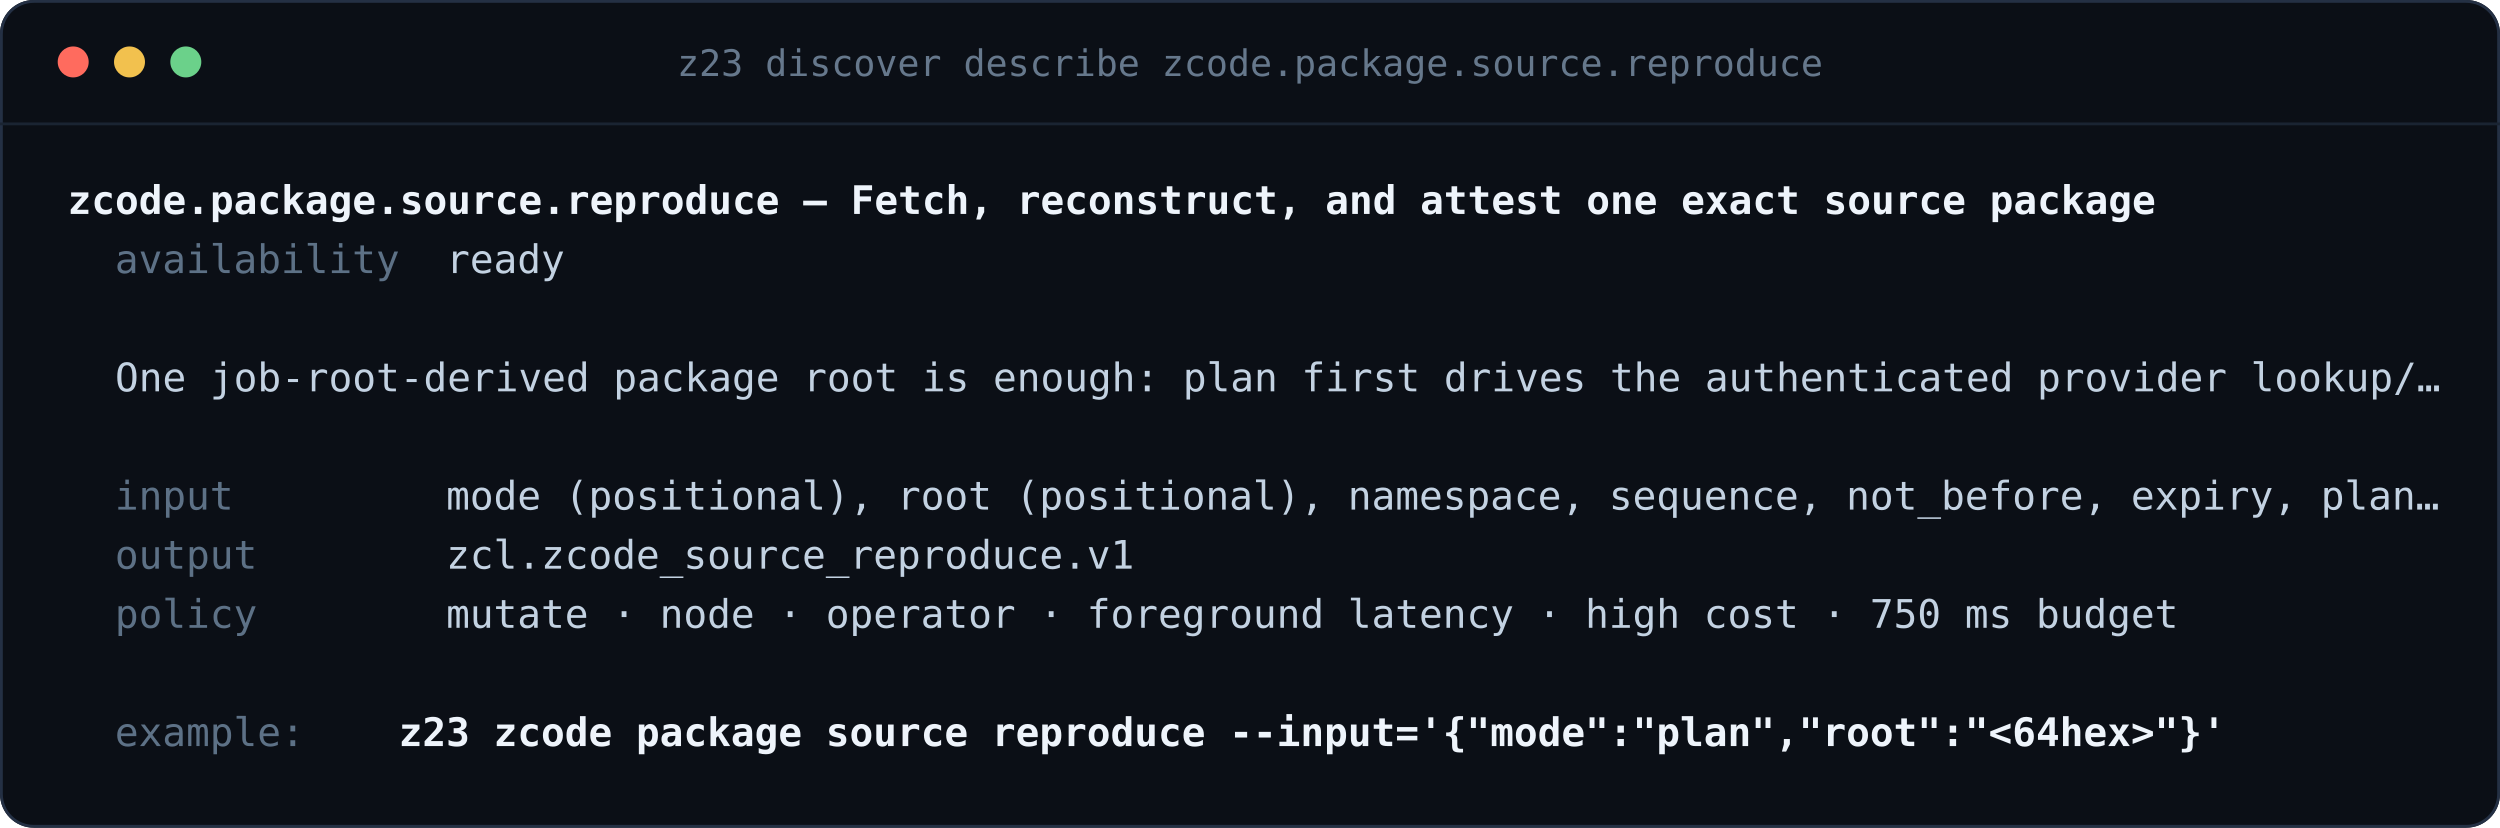
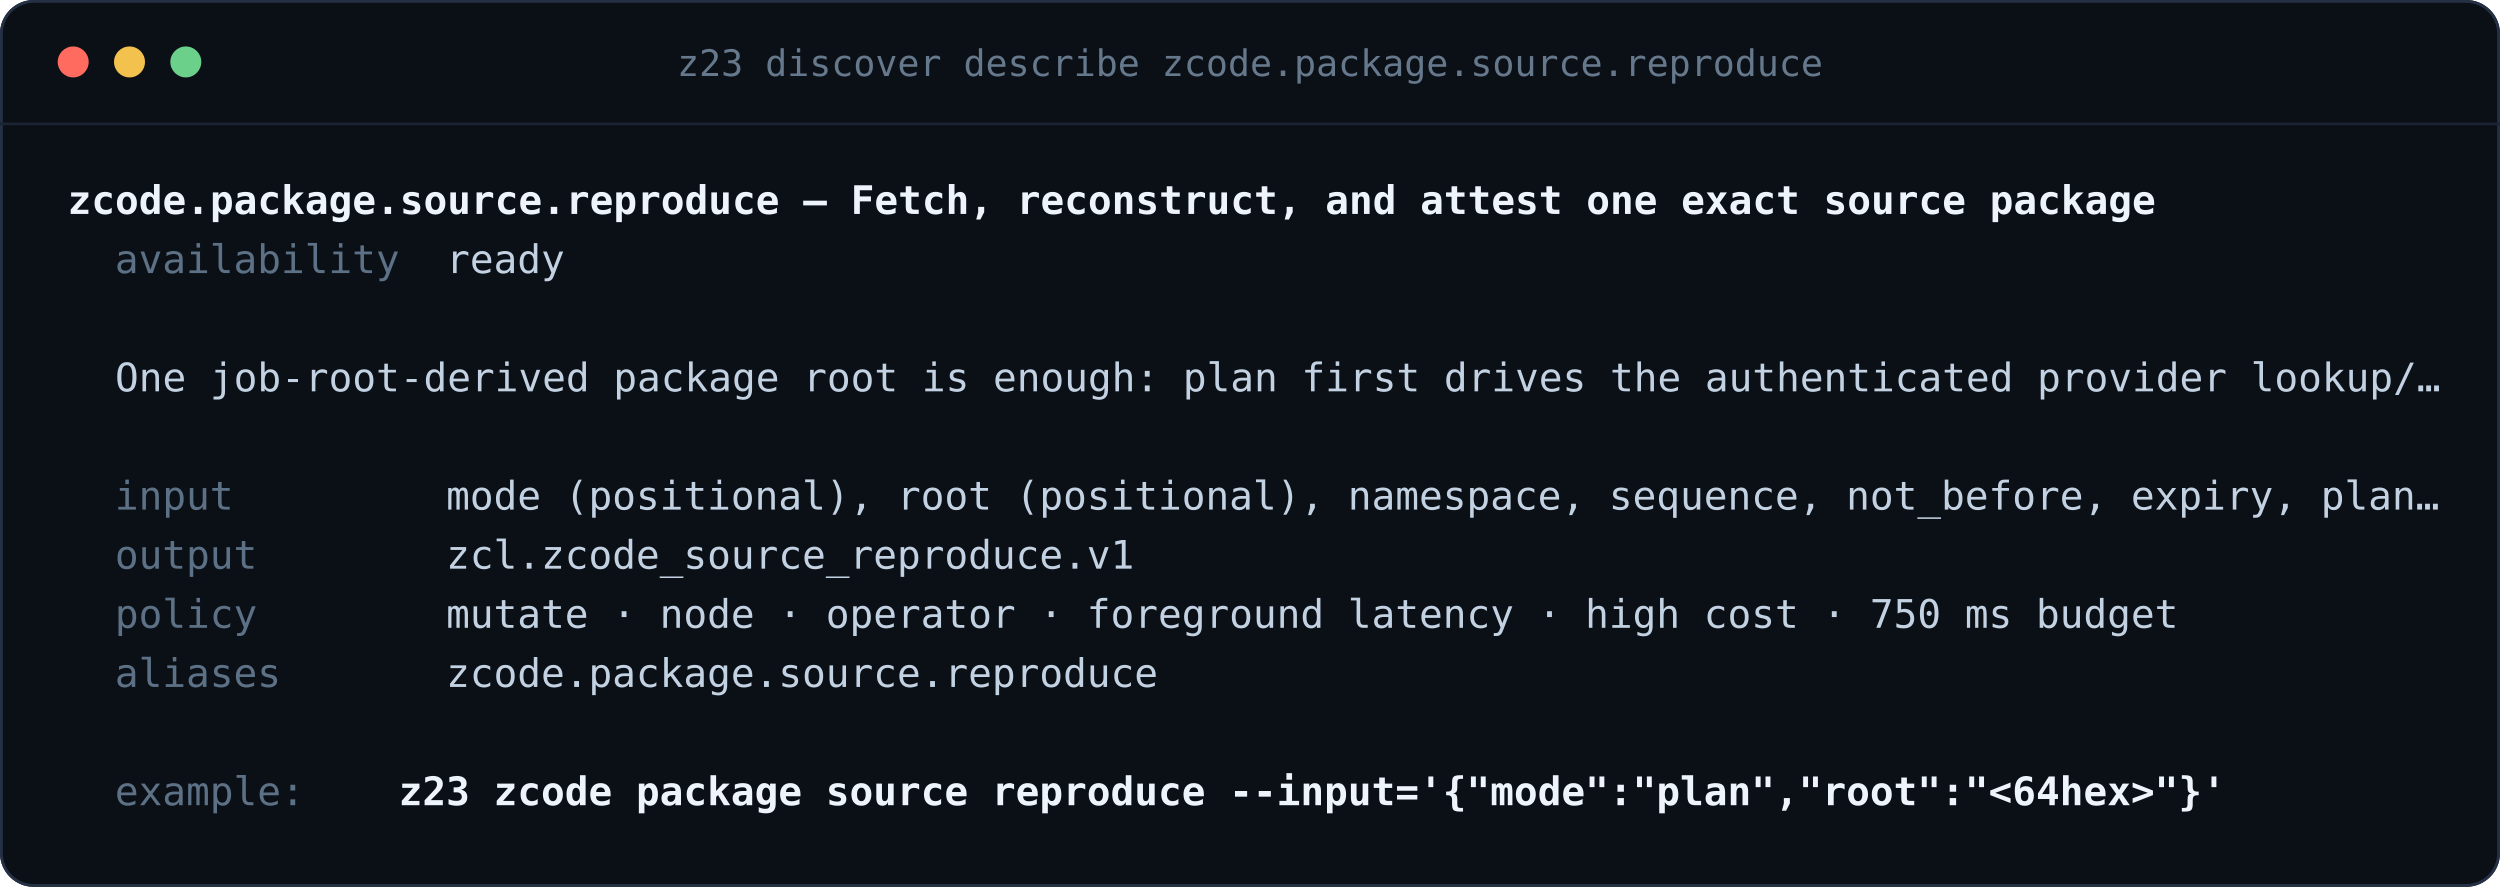
- <svg xmlns="http://www.w3.org/2000/svg" width="888" height="294" viewBox="0 0 888 294" role="img" aria-label="z23 discover describe zcode.package.source.reproduce">
-   <rect width="888" height="294" rx="12" fill="#0b0f16" />
-   <rect x="0.5" y="0.5" width="887" height="293" rx="11.5" fill="none" stroke="#243044" />
+ <svg xmlns="http://www.w3.org/2000/svg" width="888" height="315" viewBox="0 0 888 315" role="img" aria-label="z23 discover describe zcode.package.source.reproduce">
+   <rect width="888" height="315" rx="12" fill="#0b0f16" />
+   <rect x="0.5" y="0.5" width="887" height="314" rx="11.5" fill="none" stroke="#243044" />
  <path d="M0 44 h888" stroke="#1a2432" />
  <circle cx="26" cy="22" r="5.5" fill="#ff6b5e" />
  <circle cx="46" cy="22" r="5.5" fill="#f2c14e" />
  <circle cx="66" cy="22" r="5.5" fill="#6bd18a" />
  <text x="444" y="27" font-family="ui-monospace, SFMono-Regular, Menlo, Consolas, monospace" font-size="13" fill="#66788c" text-anchor="middle">z23 discover describe zcode.package.source.reproduce</text>
  <text y="76" font-family="ui-monospace, SFMono-Regular, Menlo, Consolas, monospace" font-size="14" xml:space="preserve">
    <tspan x="24.0" textLength="739.2" lengthAdjust="spacing" fill="#eef4fb" font-weight="bold">zcode.package.source.reproduce — Fetch, reconstruct, and attest one exact source package</tspan>
  </text>
  <text y="97" font-family="ui-monospace, SFMono-Regular, Menlo, Consolas, monospace" font-size="14" xml:space="preserve">
    <tspan x="40.8" textLength="100.8" lengthAdjust="spacing" fill="#5d7186">availability</tspan>
    <tspan x="141.6" textLength="58.8" lengthAdjust="spacing" fill="#c3d2e2">  ready</tspan>
  </text>
  <text y="118" font-family="ui-monospace, SFMono-Regular, Menlo, Consolas, monospace" font-size="14" xml:space="preserve" />
  <text y="139" font-family="ui-monospace, SFMono-Regular, Menlo, Consolas, monospace" font-size="14" xml:space="preserve">
    <tspan x="24.0" textLength="840.0" lengthAdjust="spacing" fill="#c3d2e2">  One job-root-derived package root is enough: plan first drives the authenticated provider lookup/…</tspan>
  </text>
  <text y="160" font-family="ui-monospace, SFMono-Regular, Menlo, Consolas, monospace" font-size="14" xml:space="preserve" />
  <text y="181" font-family="ui-monospace, SFMono-Regular, Menlo, Consolas, monospace" font-size="14" xml:space="preserve">
    <tspan x="40.8" textLength="100.8" lengthAdjust="spacing" fill="#5d7186">input       </tspan>
    <tspan x="141.6" textLength="722.4" lengthAdjust="spacing" fill="#c3d2e2">  mode (positional), root (positional), namespace, sequence, not_before, expiry, plan…</tspan>
  </text>
  <text y="202" font-family="ui-monospace, SFMono-Regular, Menlo, Consolas, monospace" font-size="14" xml:space="preserve">
    <tspan x="40.8" textLength="100.8" lengthAdjust="spacing" fill="#5d7186">output      </tspan>
    <tspan x="141.6" textLength="260.4" lengthAdjust="spacing" fill="#c3d2e2">  zcl.zcode_source_reproduce.v1</tspan>
  </text>
  <text y="223" font-family="ui-monospace, SFMono-Regular, Menlo, Consolas, monospace" font-size="14" xml:space="preserve">
    <tspan x="40.8" textLength="100.8" lengthAdjust="spacing" fill="#5d7186">policy      </tspan>
    <tspan x="141.6" textLength="630.0" lengthAdjust="spacing" fill="#c3d2e2">  mutate · node · operator · foreground latency · high cost · 750 ms budget</tspan>
  </text>
-   <text y="244" font-family="ui-monospace, SFMono-Regular, Menlo, Consolas, monospace" font-size="14" xml:space="preserve" />
-   <text y="265" font-family="ui-monospace, SFMono-Regular, Menlo, Consolas, monospace" font-size="14" xml:space="preserve">
+   <text y="244" font-family="ui-monospace, SFMono-Regular, Menlo, Consolas, monospace" font-size="14" xml:space="preserve">
+     <tspan x="40.8" textLength="100.8" lengthAdjust="spacing" fill="#5d7186">aliases     </tspan>
+     <tspan x="141.6" textLength="268.8" lengthAdjust="spacing" fill="#c3d2e2">  zcode.package.source.reproduce</tspan>
+   </text>
+   <text y="265" font-family="ui-monospace, SFMono-Regular, Menlo, Consolas, monospace" font-size="14" xml:space="preserve" />
+   <text y="286" font-family="ui-monospace, SFMono-Regular, Menlo, Consolas, monospace" font-size="14" xml:space="preserve">
    <tspan x="40.8" textLength="100.8" lengthAdjust="spacing" fill="#5d7186">example:    </tspan>
    <tspan x="141.6" textLength="646.8" lengthAdjust="spacing" fill="#eef4fb" font-weight="bold">z23 zcode package source reproduce --input='{"mode":"plan","root":"&lt;64hex&gt;"}'</tspan>
  </text>
</svg>
